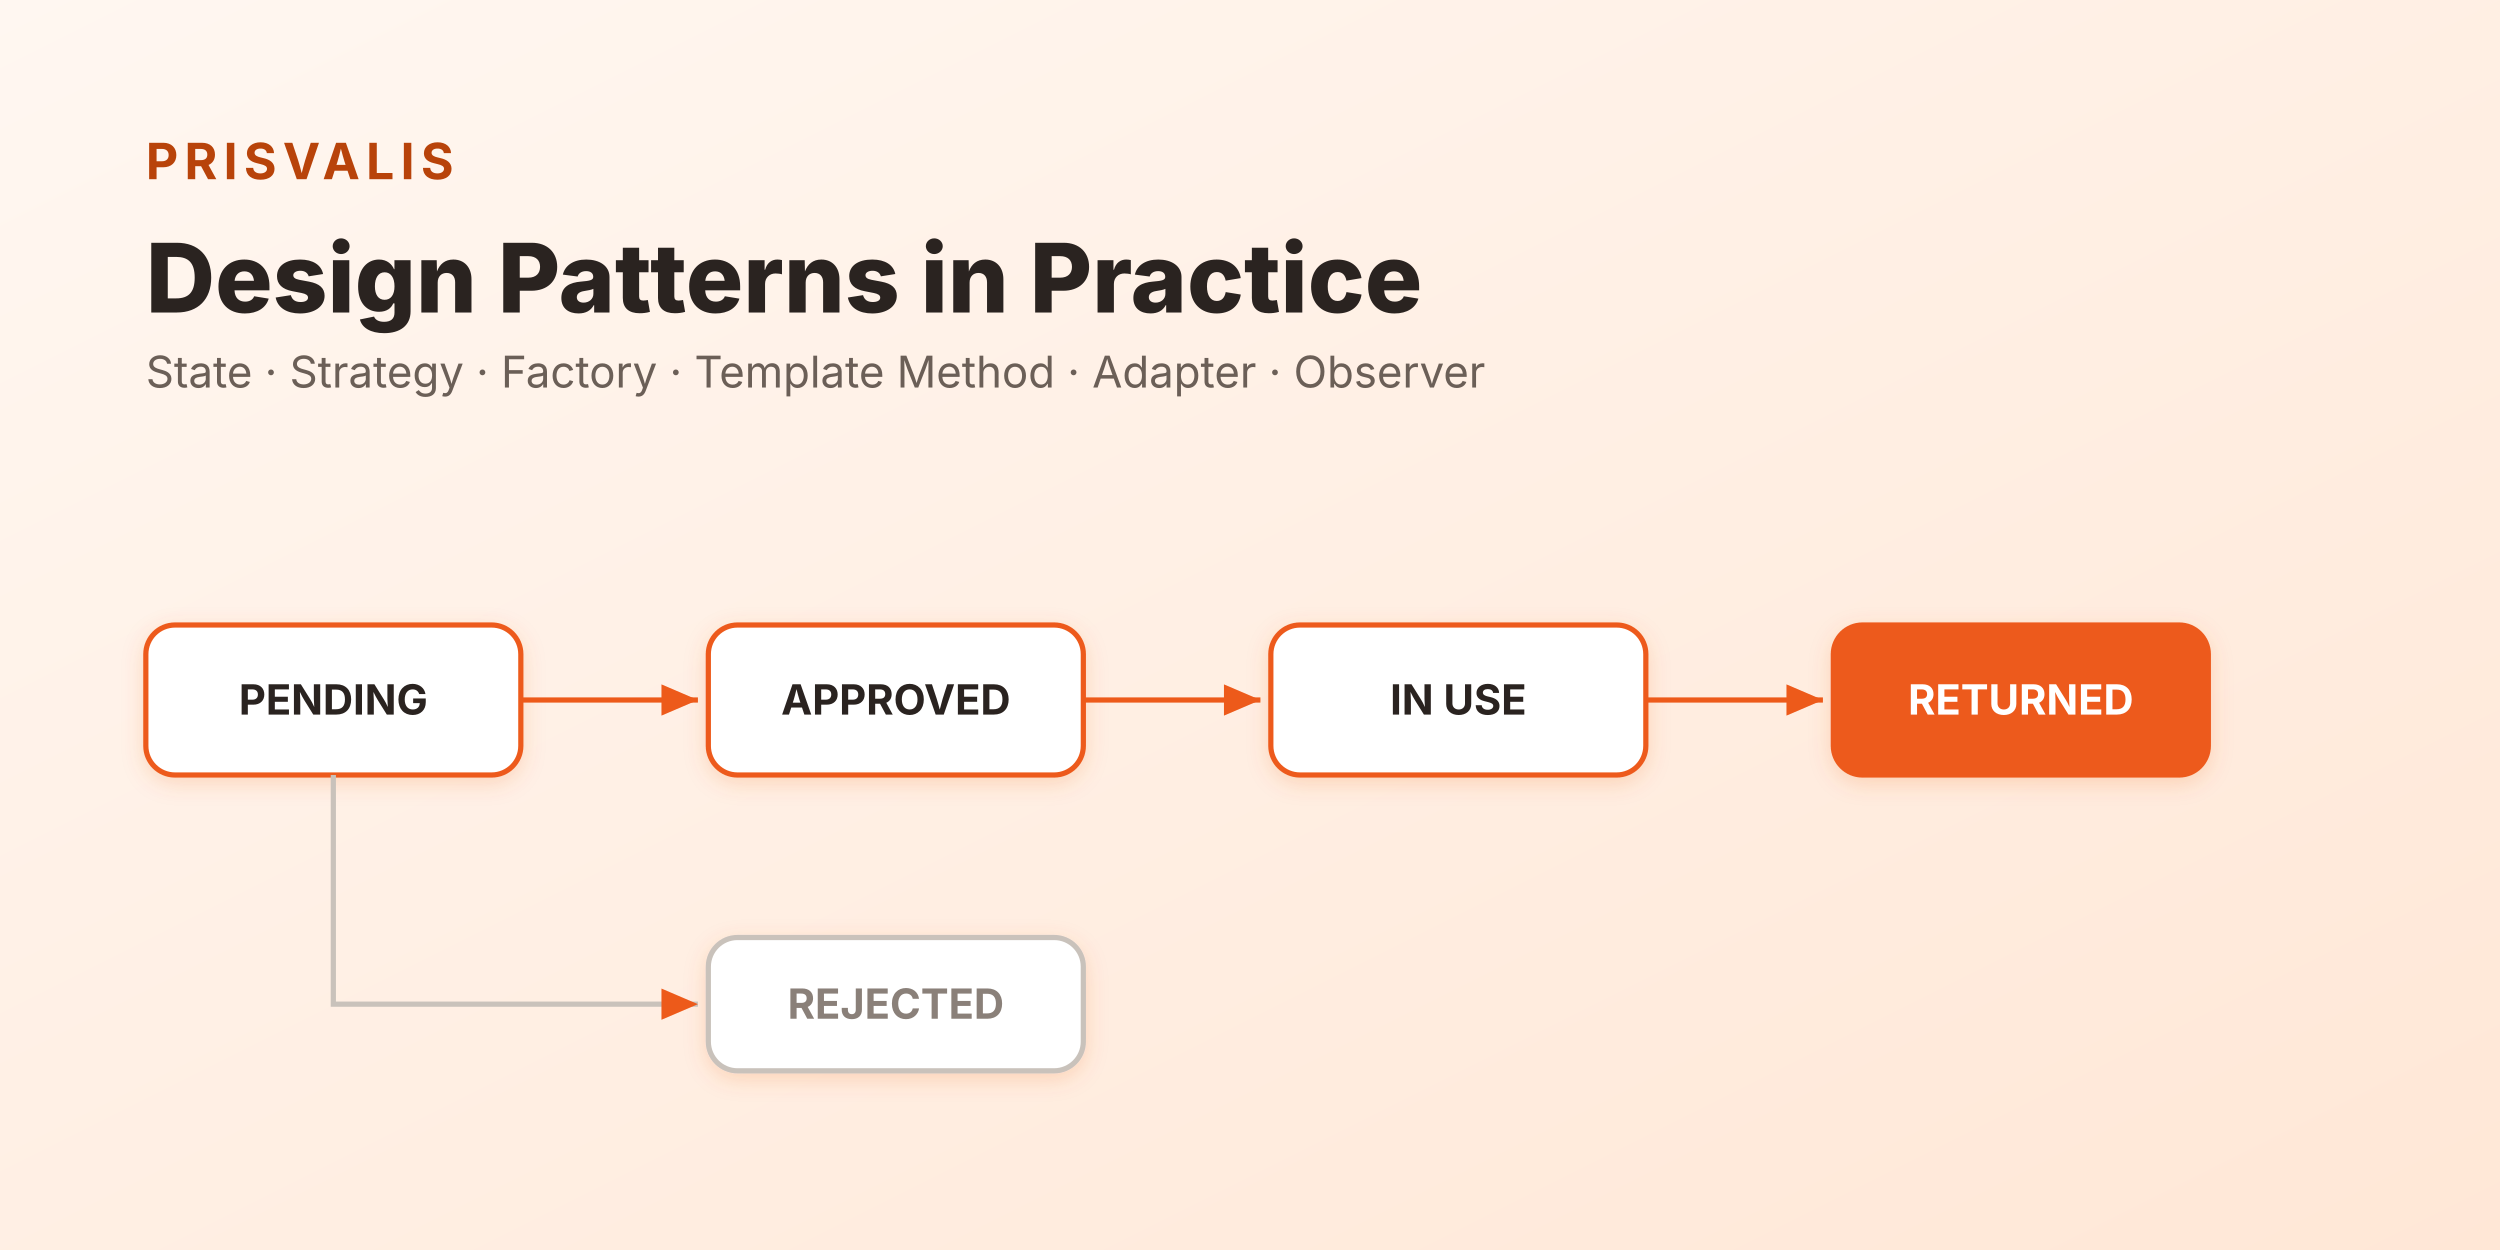
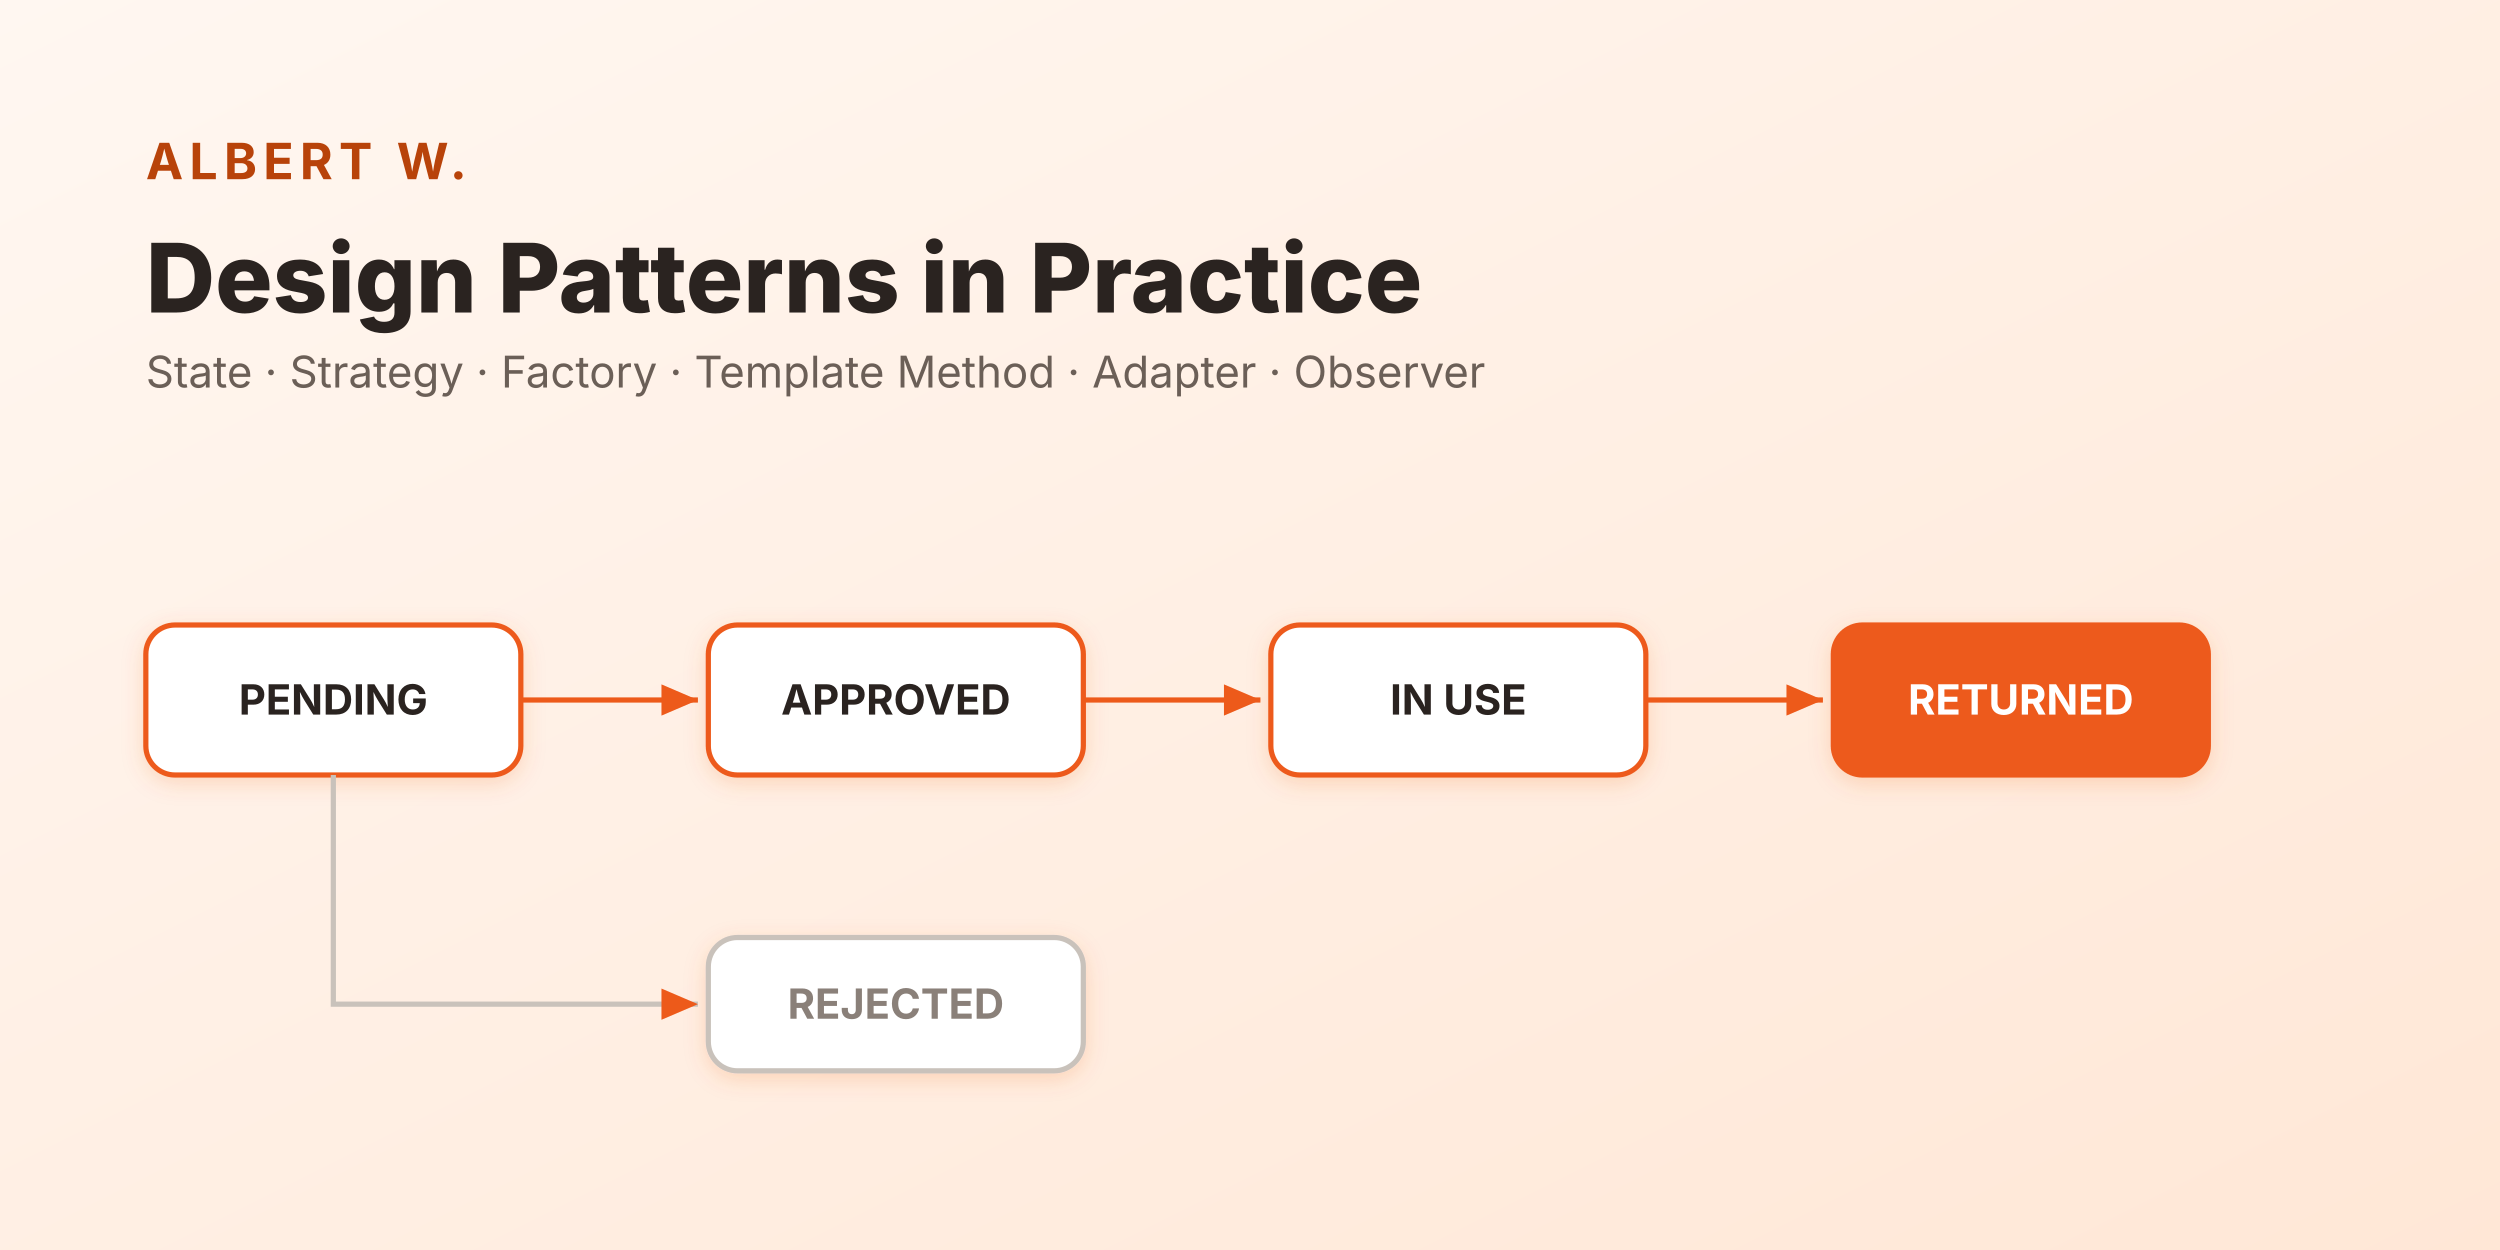
<svg xmlns="http://www.w3.org/2000/svg" viewBox="0 0 1200 600" width="1200" height="600" font-family="Inter, Helvetica, Arial, sans-serif">
  <defs>
    <linearGradient id="bg2" x1="0" y1="0" x2="1" y2="1">
      <stop offset="0" stop-color="#fff7f1" />
      <stop offset="1" stop-color="#ffe7d6" />
    </linearGradient>
    <marker id="arrow" markerWidth="10" markerHeight="10" refX="7" refY="3" orient="auto" markerUnits="strokeWidth">
      <path d="M0 0 L7 3 L0 6 z" fill="#ed5a1a" />
    </marker>
    <filter id="ds" x="-20%" y="-20%" width="140%" height="160%">
      <feDropShadow dx="0" dy="3" stdDeviation="5" flood-color="#ed5a1a" flood-opacity="0.18" />
    </filter>
  </defs>
  <rect width="1200" height="600" fill="url(#bg2)" />
-   <text x="70" y="86" fill="#b8430a" font-size="24" font-weight="700" letter-spacing="3">PRISVALIS</text>
+   <text x="70" y="86" fill="#b8430a" font-size="24" font-weight="700" letter-spacing="3">ALBERT W.</text>
  <text x="70" y="150" fill="#2a2320" font-size="46" font-weight="800">Design Patterns in Practice</text>
  <text x="70" y="186" fill="#6b5f57" font-size="21">State · Strategy · Factory · Template Method · Adapter · Observer</text>
  <g font-size="20" font-weight="700" text-anchor="middle">
    <g filter="url(#ds)">
      <rect x="70" y="300" width="180" height="72" rx="14" fill="#ffffff" stroke="#ed5a1a" stroke-width="2.5" />
      <rect x="340" y="300" width="180" height="72" rx="14" fill="#ffffff" stroke="#ed5a1a" stroke-width="2.5" />
      <rect x="610" y="300" width="180" height="72" rx="14" fill="#ffffff" stroke="#ed5a1a" stroke-width="2.5" />
      <rect x="880" y="300" width="180" height="72" rx="14" fill="#ed5a1a" stroke="#ed5a1a" stroke-width="2.5" />
      <rect x="340" y="450" width="180" height="64" rx="14" fill="#ffffff" stroke="#c9c2bb" stroke-width="2.5" />
    </g>
    <text x="160" y="343" fill="#2a2320">PENDING</text>
    <text x="430" y="343" fill="#2a2320">APPROVED</text>
    <text x="700" y="343" fill="#2a2320">IN USE</text>
    <text x="970" y="343" fill="#ffffff">RETURNED</text>
    <text x="430" y="489" fill="#8a8079">REJECTED</text>
    <g stroke="#ed5a1a" stroke-width="2.5" fill="none">
      <line x1="250" y1="336" x2="335" y2="336" marker-end="url(#arrow)" />
      <line x1="520" y1="336" x2="605" y2="336" marker-end="url(#arrow)" />
      <line x1="790" y1="336" x2="875" y2="336" marker-end="url(#arrow)" />
    </g>
    <path d="M160 372 L160 482 L335 482" stroke="#c9c2bb" stroke-width="2.5" fill="none" marker-end="url(#arrow)" />
  </g>
</svg>
